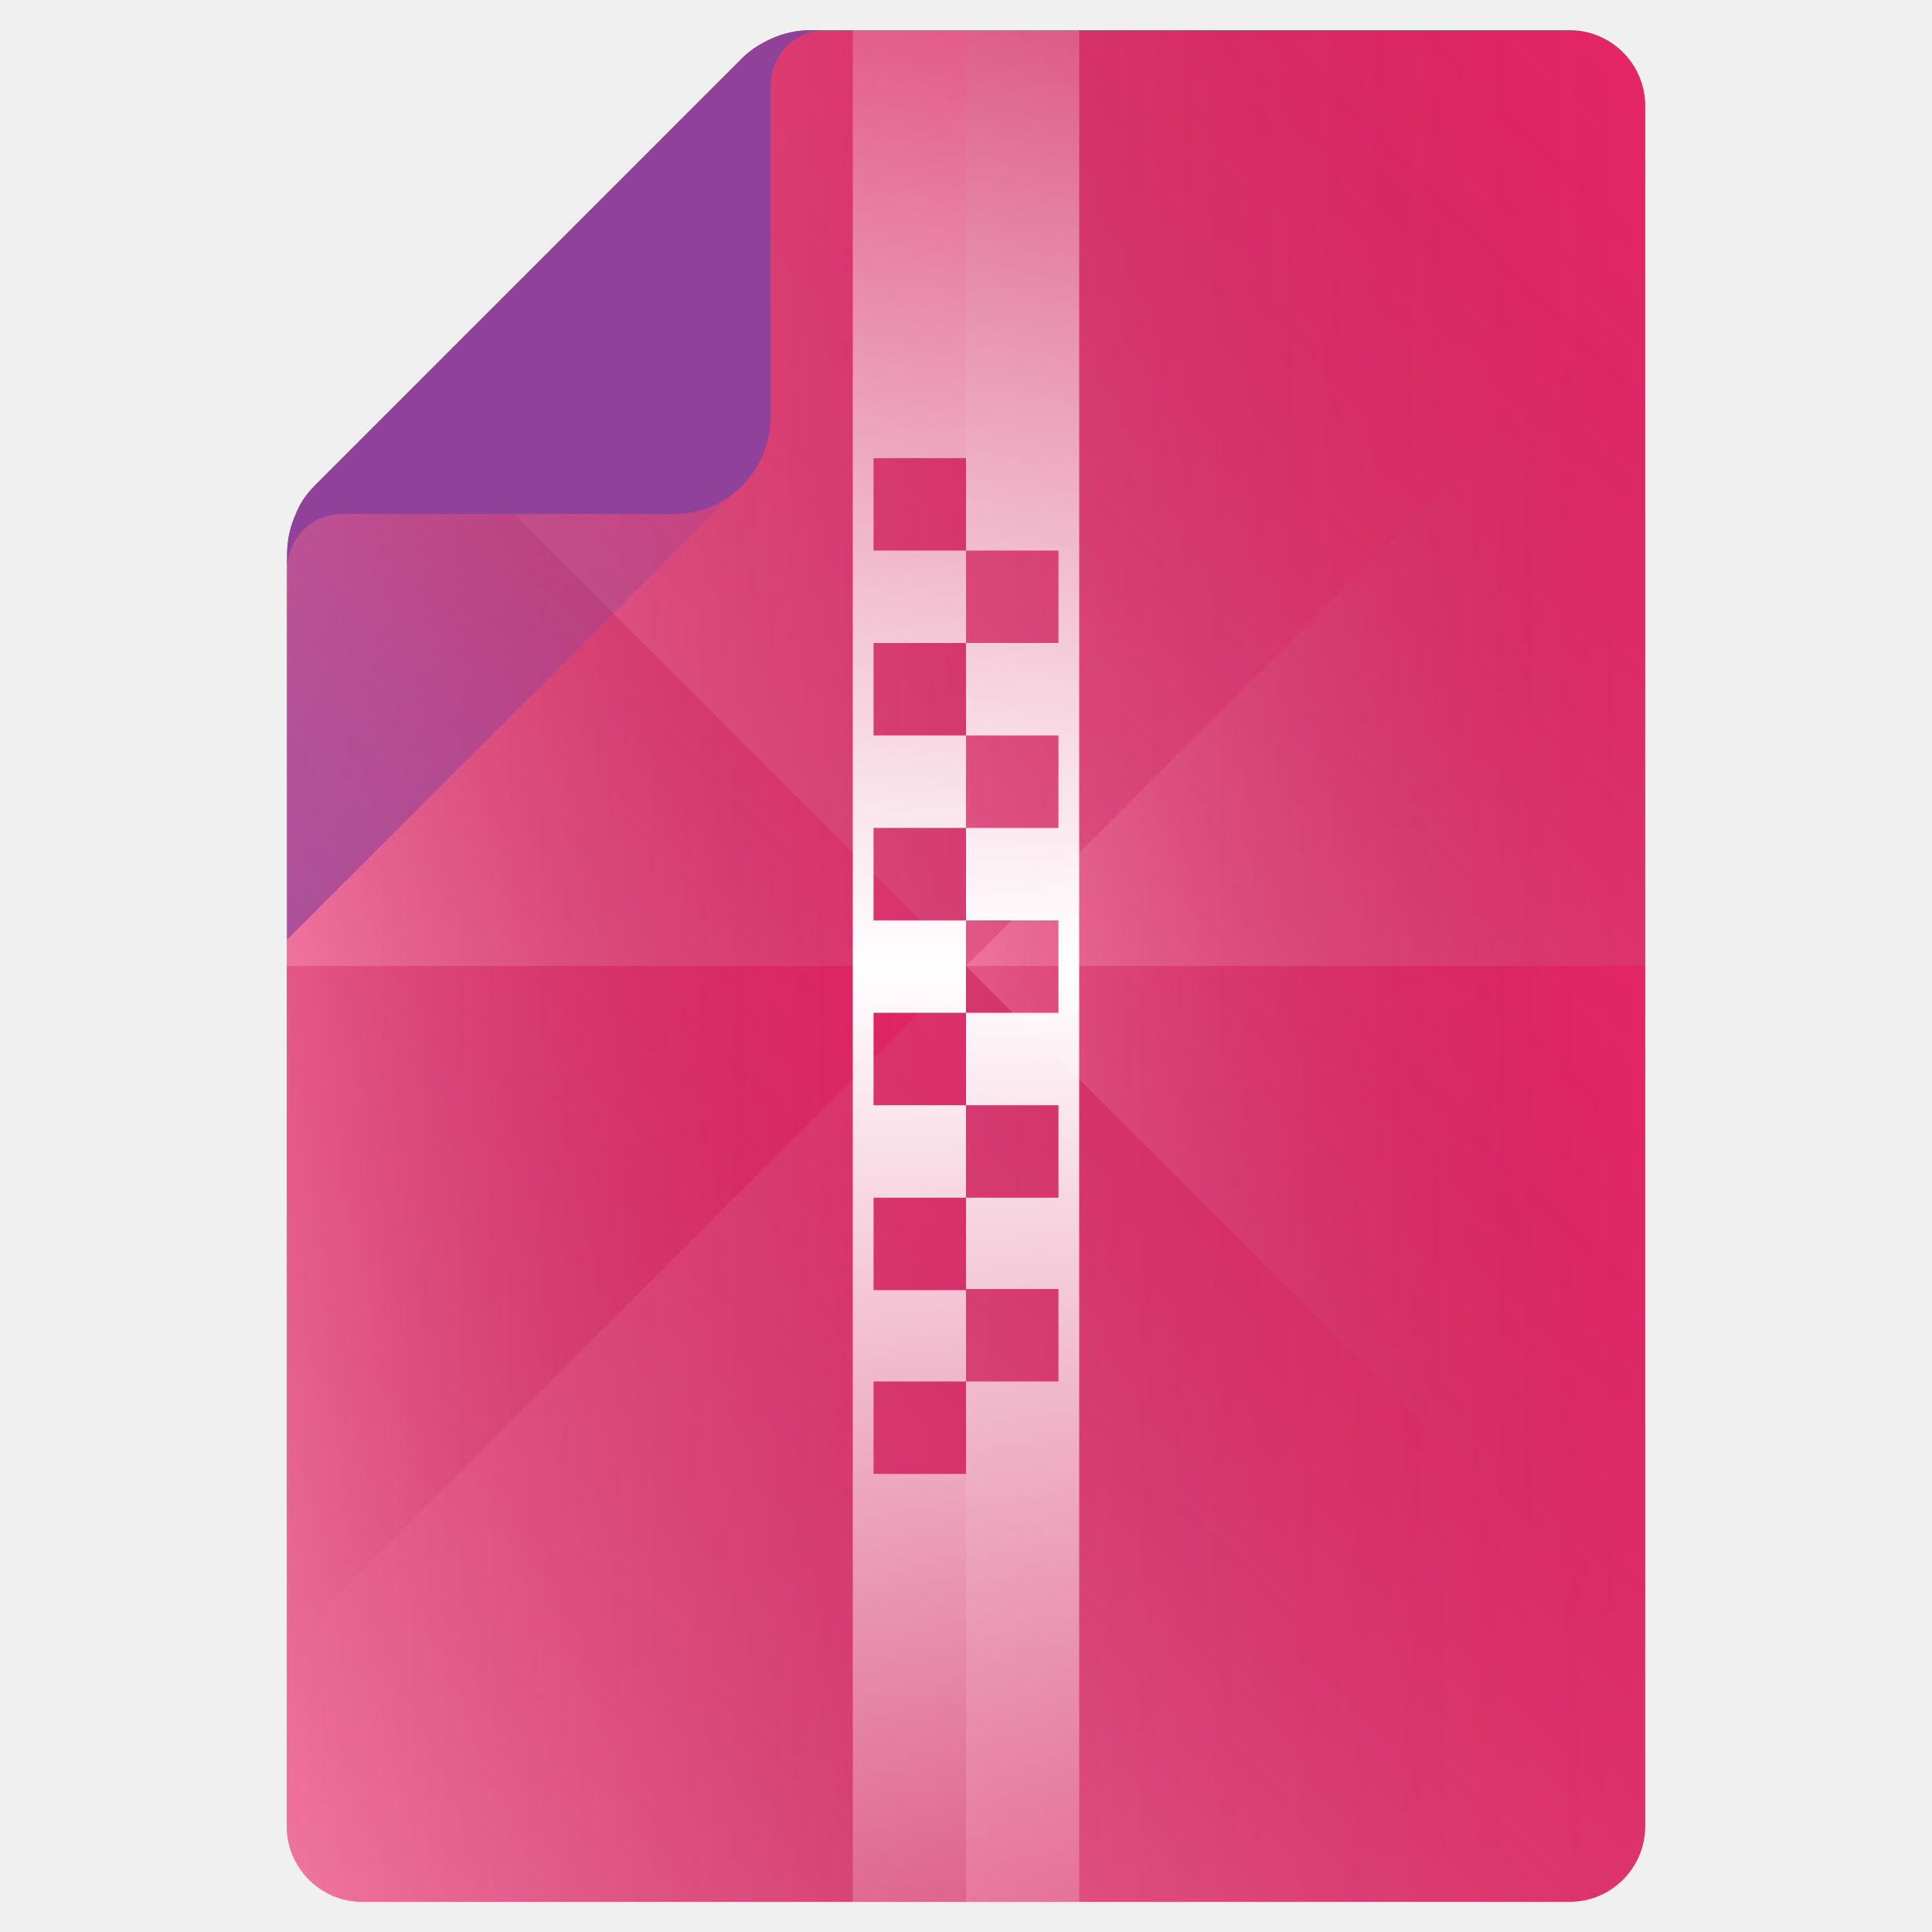
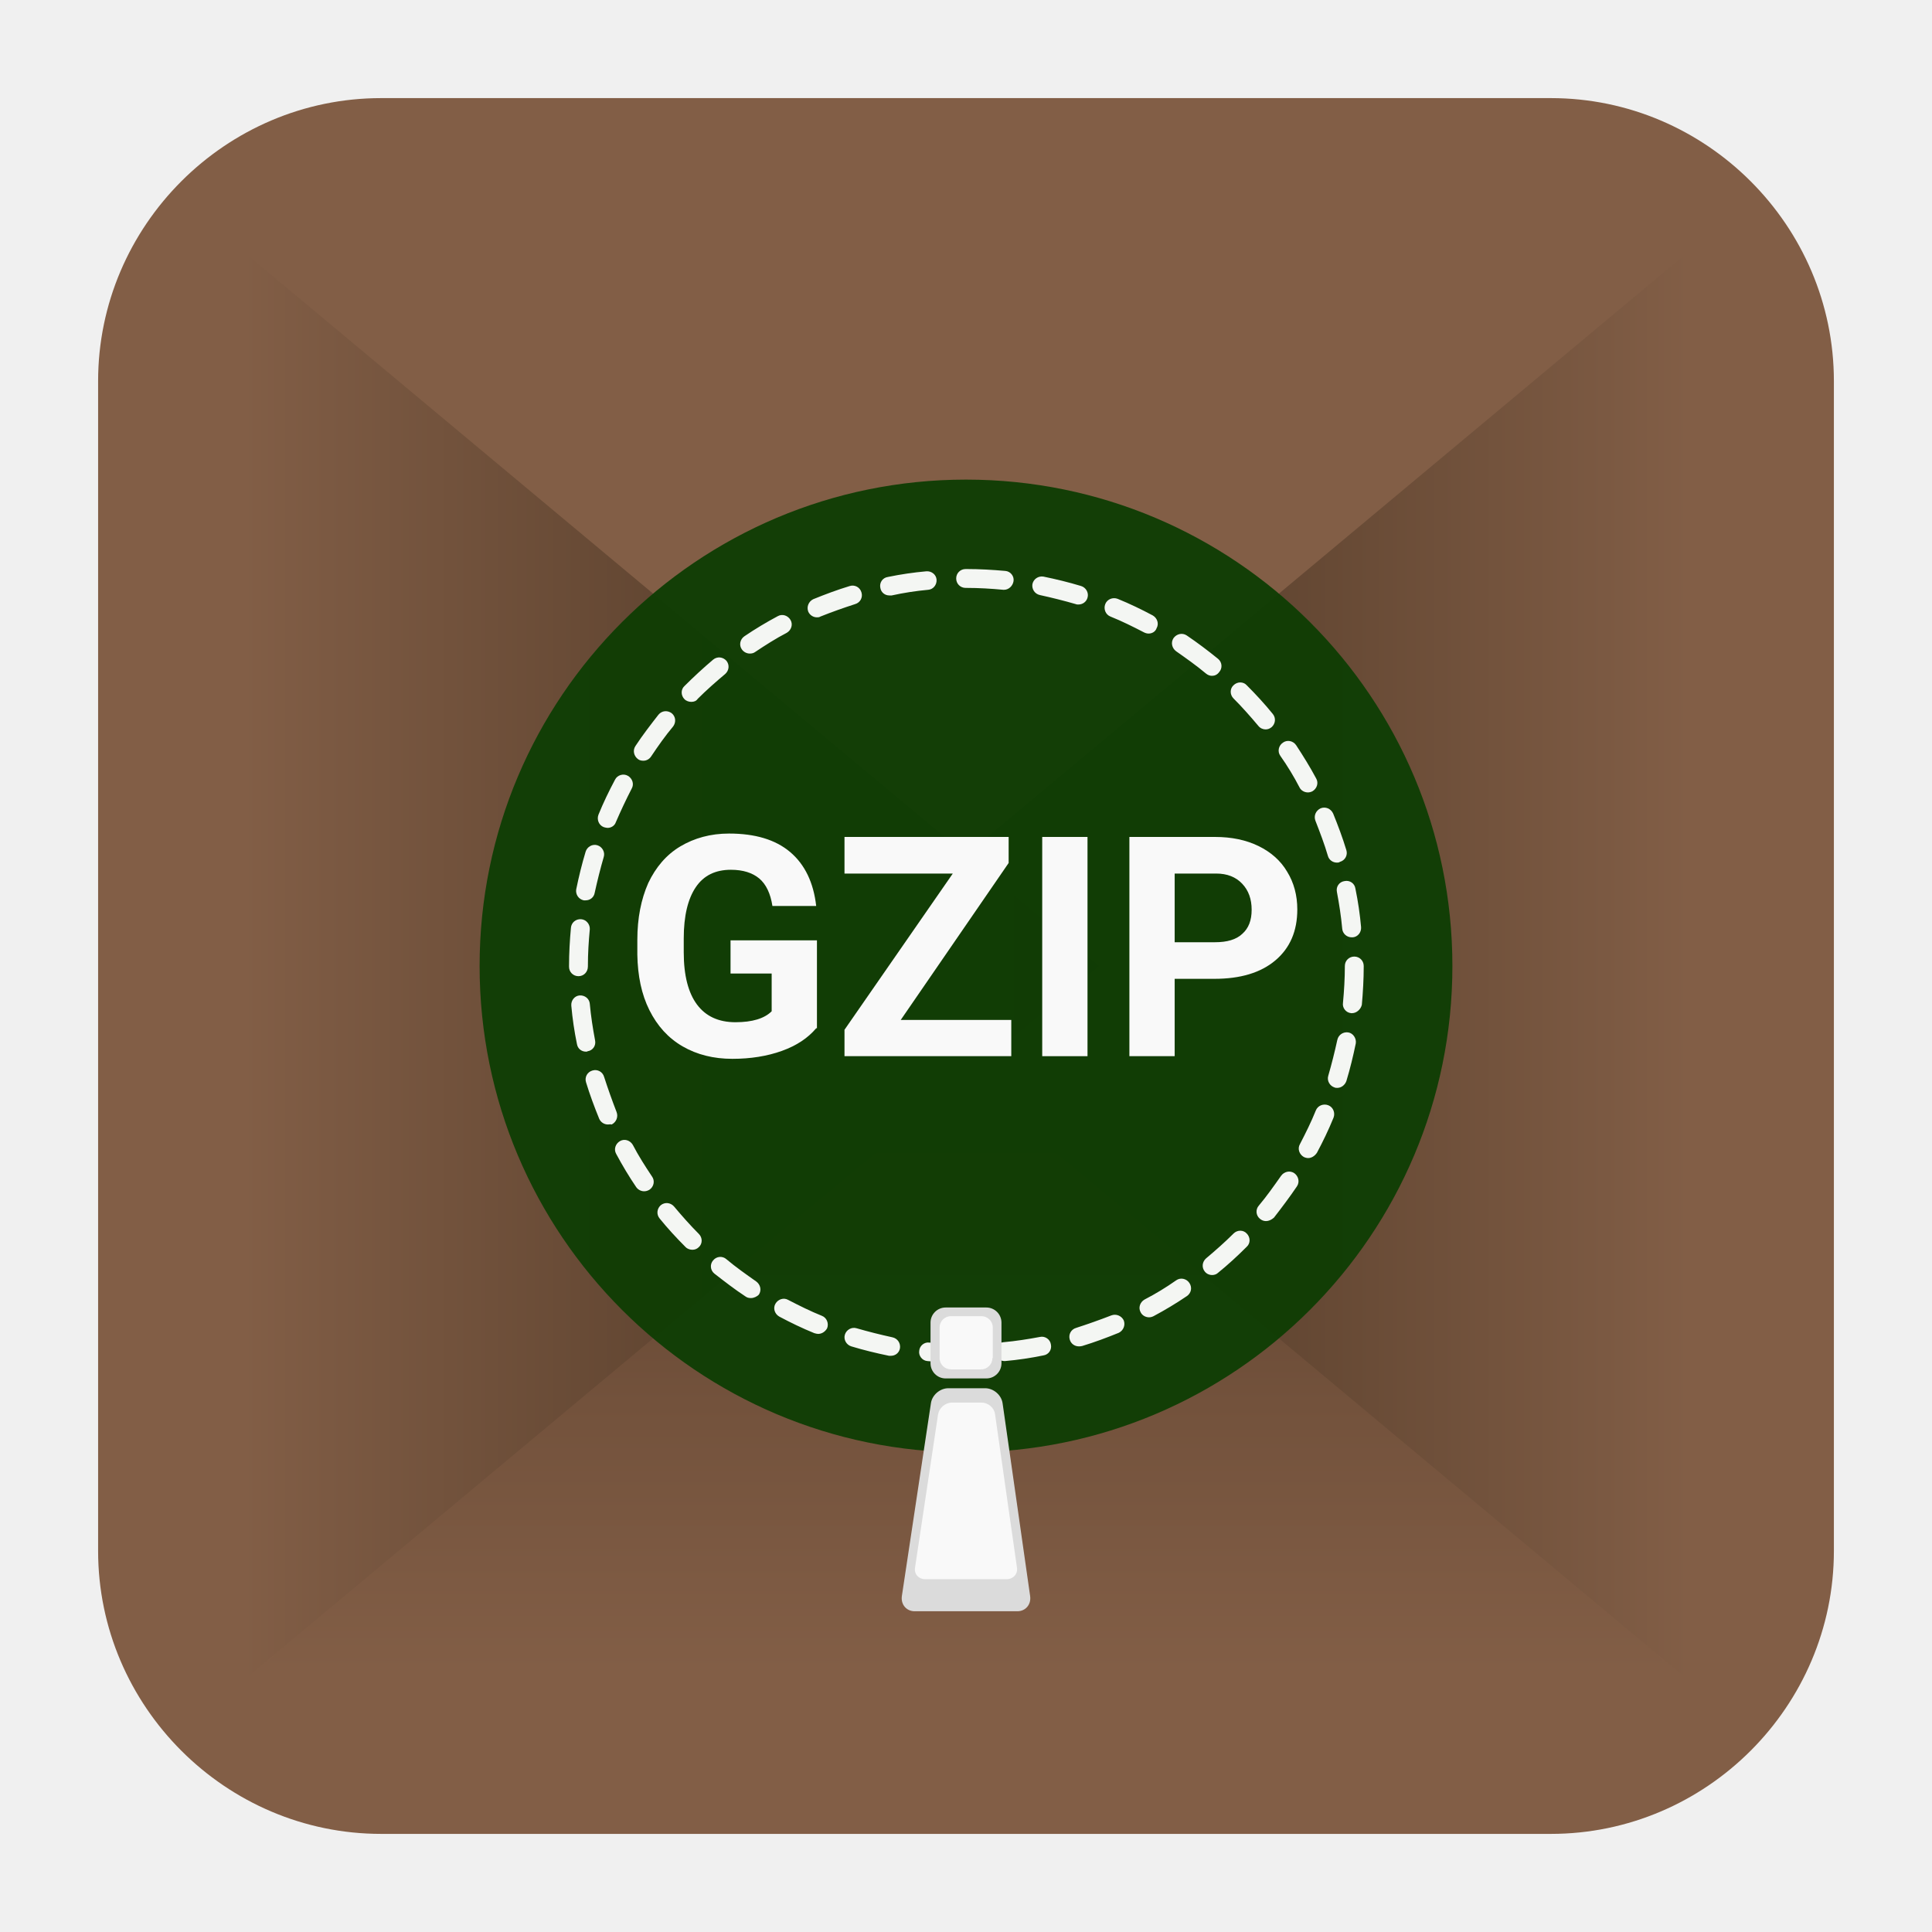
- <svg xmlns="http://www.w3.org/2000/svg" version="1.1" id="Layer_1" x="0px" y="0px" viewBox="0 0 512 512" enable-background="new 0 0 512 512" xml:space="preserve">
+ <svg xmlns="http://www.w3.org/2000/svg" version="1.1" id="Layer_2_1_" x="0px" y="0px" viewBox="0 0 512 512" style="enable-background:new 0 0 512 512;" xml:space="preserve">
+   <style type="text/css">
+ 	.st0{fill:#825E46;}
+ 	.st1{fill:url(#SVGID_1_);}
+ 	.st2{fill:url(#SVGID_2_);}
+ 	.st3{fill:url(#SVGID_3_);}
+ 	.st4{display:none;}
+ 	.st5{display:inline;opacity:0.95;enable-background:new    ;}
+ 	.st6{opacity:0.95;fill:#F45C08;enable-background:new    ;}
+ 	.st7{fill:#FFFFFF;}
+ 	.st8{display:inline;}
+ 	.st9{fill:#DBDBDB;}
+ 	.st10{fill:#F9F9F9;}
+ 	.st11{opacity:0.95;fill:#0E3D03;enable-background:new    ;}
+ 	.st12{opacity:0.95;enable-background:new    ;}
+ </style>
+   <path class="st0" d="M411,486H101c-41.2,0-75-33.8-75-75V101c0-41.2,33.8-75,75-75h310c41.2,0,75,33.8,75,75v310  C486,452.2,452.2,486,411,486z" />
  <g>
-     <path fill="#e52566" d="M416,8H219h-4.1c-3.7,0-7.3,0.8-10.6,2.3c-2.8,1.3-5.4,2.9-7.6,5.1L83.5,128.6c-2.2,2.2-4,4.7-5.1,7.6   c-1.5,3.3-2.3,6.9-2.3,10.6l-0.1,5.7V484c0,11,9,20,20,20h320c11,0,20-9,20-20V28C436,17,427,8,416,8z" />
-     <g>
-       <linearGradient id="SVGID_1_" gradientUnits="userSpaceOnUse" x1="91.025" y1="271.025" x2="305.025" y2="57.025">
-         <stop offset="0" style="stop-color:#FFFFFF;stop-opacity:0.2" />
-         <stop offset="1" style="stop-color:#231F20;stop-opacity:0" />
-       </linearGradient>
-       <path fill="url(#SVGID_1_)" d="M256,256V8h-37h-4.1c-3.7,0-7.3,0.8-10.6,2.3c-2.8,1.3-5.4,2.9-7.6,5.1L83.5,128.6    c-2.2,2.2-4,4.7-5.1,7.6c-1.5,3.3-2.3,6.9-2.3,10.6l-0.1,5.7V256H256z" />
-       <linearGradient id="SVGID_2_" gradientUnits="userSpaceOnUse" x1="239" y1="239" x2="447.125" y2="30.875">
-         <stop offset="0" style="stop-color:#FFFFFF;stop-opacity:0.2" />
-         <stop offset="1" style="stop-color:#231F20;stop-opacity:0" />
-       </linearGradient>
-       <path fill="url(#SVGID_2_)" d="M416,8H256v248h180V28C436,17,427,8,416,8z" />
-       <linearGradient id="SVGID_3_" gradientUnits="userSpaceOnUse" x1="64.875" y1="481.125" x2="273" y2="273">
-         <stop offset="0" style="stop-color:#FFFFFF;stop-opacity:0.2" />
-         <stop offset="1" style="stop-color:#231F20;stop-opacity:0" />
-       </linearGradient>
-       <path fill="url(#SVGID_3_)" d="M76,484c0,11,9,20,20,20h160V256H76V484z" />
-       <linearGradient id="SVGID_4_" gradientUnits="userSpaceOnUse" x1="236.062" y1="484.062" x2="450.062" y2="270.062">
-         <stop offset="0" style="stop-color:#FFFFFF;stop-opacity:0.2" />
-         <stop offset="1" style="stop-color:#231F20;stop-opacity:0" />
-       </linearGradient>
-       <path fill="url(#SVGID_4_)" d="M256,256v248h160c11,0,20-9,20-20V256H256z" />
+     <linearGradient id="SVGID_1_" gradientUnits="userSpaceOnUse" x1="256" y1="68.986" x2="256" y2="284.728" gradientTransform="matrix(1 0 0 -1 0 512)">
+       <stop offset="0" style="stop-color:#825E46" />
+       <stop offset="0.329" style="stop-color:#73523C" />
+       <stop offset="0.962" style="stop-color:#4B3423" />
+       <stop offset="1" style="stop-color:#483221" />
+     </linearGradient>
+     <polygon class="st1" points="68.9,443 256,227.3 443.1,443  " />
+     <linearGradient id="SVGID_2_" gradientUnits="userSpaceOnUse" x1="220.708" y1="256" x2="447.57" y2="256" gradientTransform="matrix(1 0 0 -1 0 512)">
+       <stop offset="0" style="stop-color:#483221" />
+       <stop offset="0.312" style="stop-color:#563D2A" />
+       <stop offset="0.902" style="stop-color:#7B5942" />
+       <stop offset="1" style="stop-color:#825E46" />
+     </linearGradient>
+     <polygon class="st2" points="447.6,445.4 220.7,256 447.6,66.6  " />
+     <linearGradient id="SVGID_3_" gradientUnits="userSpaceOnUse" x1="64.43" y1="256" x2="291.292" y2="256" gradientTransform="matrix(1 0 0 -1 0 512)">
+       <stop offset="0" style="stop-color:#825E46" />
+       <stop offset="9.840000e-02" style="stop-color:#7B5942" />
+       <stop offset="0.688" style="stop-color:#563D2A" />
+       <stop offset="1" style="stop-color:#483221" />
+     </linearGradient>
+     <polygon class="st3" points="64.4,445.4 291.3,256 64.4,66.6  " />
+   </g>
+   <g class="st4">
+     <g class="st5">
+       <circle class="st6" cx="256" cy="250.1" r="129.8" />
+       <path class="st7" d="M253.2,353C253.2,353,253.2,353,253.2,353c-3.4,0-6.8-0.1-10.1-0.3c-1.4-0.1-2.5-1.2-2.4-2.6    c0.1-1.4,1.2-2.5,2.6-2.4c3.3,0.1,6.6,0.2,9.9,0.3c1.4,0,2.5,1.2,2.5,2.6C255.8,351.9,254.6,353,253.2,353z M265.2,352.9    c-1.4,0-2.5-1.1-2.5-2.5c0-1.4,1.1-2.6,2.5-2.6c3.3-0.1,6.6-0.3,9.9-0.5c1.4-0.1,2.6,1,2.7,2.4c0.1,1.4-1,2.6-2.4,2.7    C272.1,352.6,268.7,352.7,265.2,352.9C265.3,352.9,265.3,352.9,265.2,352.9z M231.3,351.9c-0.1,0-0.2,0-0.2,0    c-3.4-0.3-6.8-0.7-10-1.1c-1.4-0.2-2.4-1.5-2.2-2.9s1.5-2.4,2.9-2.2c3.2,0.4,6.5,0.8,9.8,1.1c1.4,0.1,2.4,1.4,2.3,2.8    C233.7,350.9,232.6,351.9,231.3,351.9z M287.2,351.2c-1.3,0-2.4-0.9-2.5-2.2c-0.2-1.4,0.8-2.7,2.2-2.8c3.3-0.4,6.6-0.9,9.8-1.4    c1.4-0.2,2.7,0.7,2.9,2.1c0.2,1.4-0.7,2.7-2.1,2.9c-3.2,0.5-6.6,1-10,1.4C287.4,351.2,287.3,351.2,287.2,351.2z M209.5,348.8    c-0.2,0-0.3,0-0.5,0c-3.5-0.7-6.8-1.5-9.9-2.3c-1.4-0.4-2.1-1.8-1.8-3.1c0.4-1.4,1.8-2.1,3.1-1.8c3,0.8,6.2,1.6,9.6,2.3    c1.4,0.3,2.3,1.6,2,3C211.8,348,210.7,348.8,209.5,348.8z M308.8,347.4c-1.1,0-2.2-0.8-2.5-1.9c-0.3-1.4,0.5-2.7,1.9-3.1    c3.3-0.8,6.5-1.7,9.4-2.7c1.3-0.5,2.8,0.3,3.2,1.6s-0.3,2.8-1.6,3.2c-3,1-6.3,2-9.8,2.8C309.2,347.4,309,347.4,308.8,347.4z     M188.4,342.7c-0.3,0-0.7-0.1-1-0.2c-3.5-1.5-6.7-3.1-9.3-4.8c-1.2-0.8-1.5-2.3-0.7-3.5c0.8-1.2,2.3-1.5,3.5-0.7    c2.4,1.5,5.2,3,8.5,4.3c1.3,0.5,1.9,2,1.4,3.3C190.4,342.1,189.4,342.7,188.4,342.7z M329.4,339.9c-0.9,0-1.8-0.5-2.2-1.3    c-0.7-1.2-0.2-2.8,1-3.4c3.1-1.7,5.6-3.5,7.5-5.4c1-1,2.6-1,3.6,0s1,2.6,0,3.6c-2.2,2.2-5.1,4.3-8.7,6.2    C330.2,339.8,329.8,339.9,329.4,339.9z M171,329.8c-0.8,0-1.6-0.4-2.1-1.1c-1.8-2.6-3.4-5.7-5-9.2c-0.6-1.3,0-2.8,1.3-3.3    c1.3-0.5,2.8,0,3.3,1.3c1.4,3.2,2.9,6,4.5,8.4c0.8,1.2,0.5,2.7-0.7,3.5C172,329.7,171.5,329.8,171,329.8z M344.2,324.3    c-0.4,0-0.8-0.1-1.1-0.3c-1.3-0.6-1.8-2.1-1.1-3.4c1.3-2.6,2.5-5.6,3.7-8.9c0.5-1.3,1.9-2,3.2-1.6c1.3,0.5,2,1.9,1.6,3.2    c-1.2,3.5-2.5,6.7-3.9,9.6C346,323.8,345.1,324.3,344.2,324.3z M162.4,309.7c-1.1,0-2.1-0.7-2.4-1.8c-0.9-3.1-1.7-6.4-2.4-9.9    c-0.3-1.4,0.6-2.7,2-3c1.4-0.3,2.7,0.6,3,2c0.7,3.4,1.5,6.6,2.3,9.5c0.4,1.3-0.4,2.7-1.8,3.1C162.8,309.7,162.6,309.7,162.4,309.7    z M351.2,303.5c-0.2,0-0.4,0-0.6-0.1c-1.4-0.3-2.2-1.7-1.9-3c0.7-3,1.4-6.3,1.9-9.7c0.2-1.4,1.5-2.3,2.9-2.1    c1.4,0.2,2.3,1.5,2.1,2.9c-0.6,3.5-1.3,6.8-2,9.9C353.4,302.7,352.4,303.5,351.2,303.5z M158,288.2c-1.2,0-2.3-0.9-2.5-2.2    c-0.5-3.2-0.9-6.6-1.2-10c-0.1-1.4,0.9-2.6,2.3-2.8c1.4-0.1,2.6,0.9,2.8,2.3c0.3,3.3,0.7,6.7,1.2,9.8c0.2,1.4-0.8,2.7-2.2,2.9    C158.2,288.2,158.1,288.2,158,288.2z M354.8,281.9c-0.1,0-0.2,0-0.3,0c-1.4-0.2-2.4-1.4-2.2-2.8c0.4-3.2,0.7-6.5,0.9-9.9    c0.1-1.4,1.3-2.5,2.7-2.4c1.4,0.1,2.5,1.3,2.4,2.7c-0.2,3.4-0.5,6.8-0.9,10.1C357.2,280.9,356.1,281.9,354.8,281.9z M155.9,266.3    c-1.3,0-2.5-1.1-2.5-2.4c-0.2-3.3-0.3-6.7-0.3-10.1c0-1.4,1.1-2.6,2.5-2.6c0,0,0,0,0,0c1.4,0,2.5,1.1,2.5,2.5    c0,3.3,0.1,6.6,0.3,9.9c0.1,1.4-1,2.6-2.4,2.7C156,266.3,156,266.3,155.9,266.3z M356.3,259.9    C356.3,259.9,356.2,259.9,356.3,259.9c-1.5,0-2.6-1.2-2.5-2.6c0.1-2.4,0.1-4.8,0.1-7.2c0-0.9,0-1.8,0-2.7c0-1.4,1.1-2.5,2.5-2.6    c0,0,0,0,0,0c1.4,0,2.5,1.1,2.5,2.5c0,0.9,0,1.8,0,2.7c0,2.4,0,4.9-0.1,7.4C358.8,258.8,357.7,259.9,356.3,259.9z M155.7,244.3    C155.7,244.3,155.7,244.3,155.7,244.3c-1.5,0-2.6-1.2-2.5-2.6c0.1-3.4,0.3-6.8,0.5-10.1c0.1-1.4,1.3-2.5,2.7-2.4    c1.4,0.1,2.5,1.3,2.4,2.7c-0.2,3.2-0.4,6.6-0.5,9.9C158.2,243.3,157.1,244.3,155.7,244.3z M356,237.9c-1.3,0-2.5-1-2.5-2.4    c-0.2-3.3-0.4-6.7-0.7-9.9c-0.1-1.4,0.9-2.6,2.3-2.8c1.4-0.1,2.6,0.9,2.8,2.3c0.3,3.3,0.5,6.7,0.7,10.1c0.1,1.4-1,2.6-2.4,2.7    C356.1,237.9,356,237.9,356,237.9z M157.3,222.4c-0.1,0-0.2,0-0.3,0c-1.4-0.2-2.4-1.4-2.2-2.8c0.4-3.4,0.9-6.8,1.4-10    c0.2-1.4,1.5-2.3,2.9-2.1c1.4,0.2,2.3,1.5,2.1,2.9c-0.5,3.1-1,6.4-1.4,9.8C159.7,221.5,158.6,222.4,157.3,222.4z M353.9,216.1    c-1.2,0-2.3-0.9-2.5-2.2c-0.5-3.4-1.1-6.6-1.7-9.7c-0.3-1.4,0.6-2.7,2-3c1.4-0.3,2.7,0.6,3,2c0.6,3.2,1.2,6.5,1.7,10    c0.2,1.4-0.8,2.7-2.1,2.9C354.1,216.1,354,216.1,353.9,216.1z M161,200.8c-0.2,0-0.4,0-0.6-0.1c-1.4-0.3-2.2-1.7-1.9-3.1    c0.8-3.5,1.8-6.8,2.8-9.8c0.4-1.3,1.9-2.1,3.2-1.6c1.3,0.4,2.1,1.9,1.6,3.2c-1,2.9-1.8,6.1-2.6,9.4    C163.2,200,162.2,200.8,161,200.8z M349.4,194.6c-1.1,0-2.1-0.7-2.4-1.8c-1-3.3-2-6.4-3.2-9.2c-0.5-1.3,0.1-2.8,1.4-3.3    c1.3-0.5,2.8,0.1,3.3,1.4c1.2,2.9,2.3,6.2,3.4,9.7c0.4,1.3-0.4,2.8-1.7,3.1C349.8,194.5,349.6,194.6,349.4,194.6z M168.3,180.1    c-0.4,0-0.8-0.1-1.2-0.3c-1.2-0.6-1.7-2.2-1.1-3.4c1.8-3.5,3.8-6.5,6-8.8c1-1,2.6-1.1,3.6-0.1c1,1,1.1,2.6,0.1,3.6    c-1.8,2-3.6,4.6-5.2,7.7C170.1,179.6,169.2,180.1,168.3,180.1z M340.4,174.6c-0.8,0-1.6-0.4-2.1-1c-0.9-1.2-1.8-2.3-2.7-3.2    c-1.1-1.1-2.4-2.1-3.8-3.1c-1.2-0.8-1.4-2.4-0.7-3.5c0.8-1.2,2.4-1.4,3.5-0.7c1.7,1.2,3.3,2.4,4.6,3.7c1.1,1.1,2.2,2.4,3.2,3.8    c0.8,1.1,0.6,2.7-0.6,3.5C341.5,174.4,340.9,174.6,340.4,174.6z M183.5,164.8c-0.9,0-1.8-0.5-2.3-1.4c-0.6-1.2-0.2-2.8,1.1-3.4    c2.8-1.4,6-2.8,9.5-4c1.3-0.5,2.8,0.2,3.2,1.6c0.5,1.3-0.2,2.8-1.6,3.2c-3.3,1.2-6.3,2.4-8.9,3.8    C184.3,164.7,183.9,164.8,183.5,164.8z M322.7,162.2c-0.3,0-0.6-0.1-0.9-0.2c-2.8-1.1-5.9-2.2-9.2-3.1c-1.3-0.4-2.1-1.8-1.7-3.1    c0.4-1.3,1.8-2.1,3.1-1.7c3.5,1,6.8,2.1,9.7,3.3c1.3,0.5,1.9,2,1.4,3.3C324.6,161.6,323.7,162.2,322.7,162.2z M204.2,157.6    c-1.1,0-2.2-0.8-2.5-1.9c-0.3-1.4,0.5-2.7,1.9-3.1c3.1-0.7,6.5-1.4,9.9-2c1.4-0.2,2.7,0.7,2.9,2.1c0.2,1.4-0.7,2.7-2.1,2.9    c-3.4,0.6-6.6,1.2-9.6,2C204.6,157.6,204.4,157.6,204.2,157.6z M301.5,156.3c-0.2,0-0.3,0-0.5,0c-3.1-0.6-6.4-1.1-9.7-1.6    c-1.4-0.2-2.4-1.5-2.2-2.9c0.2-1.4,1.5-2.3,2.9-2.2c3.4,0.5,6.8,1,10,1.7c1.4,0.3,2.3,1.6,2,3    C303.8,155.4,302.7,156.3,301.5,156.3z M225.9,153.9c-1.3,0-2.4-1-2.5-2.2c-0.2-1.4,0.8-2.6,2.2-2.8c3.3-0.4,6.7-0.7,10.1-0.9    c1.4-0.1,2.6,0.9,2.7,2.3s-0.9,2.6-2.3,2.7c-3.3,0.2-6.6,0.6-9.8,0.9C226.1,153.9,226,153.9,225.9,153.9z M279.8,153.3    c-0.1,0-0.1,0-0.2,0c-3.2-0.3-6.6-0.5-9.9-0.7c-1.4-0.1-2.5-1.3-2.4-2.7s1.3-2.5,2.7-2.4c3.4,0.2,6.8,0.4,10.1,0.7    c1.4,0.1,2.4,1.4,2.3,2.7C282.2,152.3,281.1,153.3,279.8,153.3z M247.8,152.4c-1.4,0-2.5-1.1-2.5-2.5c0-1.4,1.1-2.6,2.5-2.6    c3.3-0.1,6.7-0.1,10.1-0.1c1.4,0,2.5,1.1,2.5,2.6c0,1.4-1.1,2.5-2.5,2.5c0,0,0,0,0,0C254.5,152.2,251.1,152.3,247.8,152.4    C247.8,152.4,247.8,152.4,247.8,152.4z" />
    </g>
-     <g>
-       <linearGradient id="SVGID_5_" gradientUnits="userSpaceOnUse" x1="76" y1="271.025" x2="256" y2="271.025">
-         <stop offset="0" style="stop-color:#FFFFFF;stop-opacity:0.2" />
-         <stop offset="1" style="stop-color:#231F20;stop-opacity:0" />
-       </linearGradient>
-       <path fill="url(#SVGID_5_)" d="M256,256L106,106l-22.5,22.5c-2.2,2.2-4,4.7-5.1,7.6c-1.5,3.3-2.3,6.9-2.3,10.6l-0.1,5.7V436    L256,256z" />
-       <linearGradient id="SVGID_6_" gradientUnits="userSpaceOnUse" x1="106.05" y1="132" x2="436" y2="132">
-         <stop offset="0" style="stop-color:#FFFFFF;stop-opacity:0.2" />
-         <stop offset="1" style="stop-color:#231F20;stop-opacity:0" />
-       </linearGradient>
-       <path fill="url(#SVGID_6_)" d="M256,256L436,76V28c0-11-9-20-20-20H219h-4.1c-3.7,0-7.3,0.8-10.6,2.3c-2.8,1.3-5.4,2.9-7.6,5.1    L106,106L256,256z" />
-       <linearGradient id="SVGID_7_" gradientUnits="userSpaceOnUse" x1="76" y1="380" x2="436" y2="380">
-         <stop offset="0" style="stop-color:#FFFFFF;stop-opacity:0.2" />
-         <stop offset="1" style="stop-color:#231F20;stop-opacity:0" />
-       </linearGradient>
-       <path fill="url(#SVGID_7_)" d="M436,484v-48L256,256L76,436v48c0,11,9,20,20,20h320C427,504,436,495,436,484z" />
-       <linearGradient id="SVGID_8_" gradientUnits="userSpaceOnUse" x1="256" y1="256" x2="436" y2="256">
-         <stop offset="0" style="stop-color:#FFFFFF;stop-opacity:0.2" />
-         <stop offset="1" style="stop-color:#231F20;stop-opacity:0" />
-       </linearGradient>
-       <polygon fill="url(#SVGID_8_)" points="436,436 436,76 256,256   " />
-     </g>
-     <linearGradient id="SVGID_9_" gradientUnits="userSpaceOnUse" x1="95.8" y1="-70.4" x2="462.7" y2="-437.3" gradientTransform="matrix(0.5 0 0 0.5 0 256)">
-       <stop offset="0" style="stop-color:#904199" />
-       <stop offset="1" style="stop-color:#904199;stop-opacity:0" />
-     </linearGradient>
-     <path opacity="0.7" fill="url(#SVGID_9_)" enable-background="new    " d="M196.7,15.6L83.5,128.8c-2.2,2.2-4,4.7-5.1,7.6   c-1.5,3.3-2.3,6.9-2.3,10.6v102l120.6-120.6c4.9-4.9,7.6-11.3,7.6-18.1v-100C201.5,11.6,198.9,13.4,196.7,15.6z" />
-     <path fill="#904199" d="M214.9,8c-3.7,0-7.3,0.8-10.6,2.3c-2.8,1.3-5.4,2.9-7.6,5.1L83.5,128.6c-2.2,2.2-4,4.7-5.1,7.6   c-1.5,3.3-2.3,6.9-2.3,10.6v4.1c0-8.2,6.5-14.7,14.7-14.7h87.8c14.1,0,25.6-11.5,25.6-25.6V22.7c0-8.2,6.5-14.7,14.7-14.7H214.9z" />
-   </g>
-   <g display="none">
-     <rect x="231.5" y="107.4" display="inline" fill="#FFFFFF" width="24.5" height="24.5" />
-     <rect x="231.5" y="156.4" display="inline" fill="#FFFFFF" width="24.5" height="24.5" />
-     <rect x="231.5" y="205.4" display="inline" fill="#FFFFFF" width="24.5" height="24.5" />
-     <rect x="231.5" y="254.4" display="inline" fill="#FFFFFF" width="24.5" height="24.5" />
-     <g display="inline">
-       <rect x="256" y="131.9" fill="#FFFFFF" width="24.5" height="24.5" />
-       <rect x="256" y="180.9" fill="#FFFFFF" width="24.5" height="24.5" />
-       <rect x="256" y="229.9" fill="#FFFFFF" width="24.5" height="24.5" />
-       <rect x="256" y="278.9" fill="#FFFFFF" width="24.5" height="24.5" />
-     </g>
-     <rect x="231.5" y="303.4" display="inline" fill="#FFFFFF" width="24.5" height="24.5" />
-     <rect x="256" y="327.6" display="inline" fill="#FFFFFF" width="24.5" height="24.5" />
-     <rect x="231.5" y="352.1" display="inline" fill="#FFFFFF" width="24.5" height="24.5" />
-   </g>
-   <rect x="226" y="8" display="none" fill="#FFFFFF" width="60" height="496" />
-   <linearGradient id="SVGID_10_" gradientUnits="userSpaceOnUse" x1="256" y1="504" x2="256" y2="8">
-     <stop offset="0" style="stop-color:#FFFFFF;stop-opacity:0.2" />
-     <stop offset="0.5" style="stop-color:#FFFFFF" />
-     <stop offset="1" style="stop-color:#FFFFFF;stop-opacity:0.2" />
-   </linearGradient>
-   <path fill="url(#SVGID_10_)" d="M226,8v496h60V8H226z M280.5,170.4H256v24.5h24.5v24.5H256v24.5h24.5v24.5H256v24.5h24.5v24.5H256  v24.2h24.5v24.5H256v24.5h-24.5v-24.5H256v-24.2h-24.5v-24.5H256v-24.5h-24.5v-24.5H256v-24.5h-24.5v-24.5H256v-24.5h-24.5v-24.5  H256v-24.5h-24.5v-24.5H256v24.5h24.5V170.4z" />
-   <g id="g108" display="none">
-     <g id="g146" transform="translate(270.7294,111.5949)" display="inline">
-       <path id="path148" fill="#DBDBDB" d="M4,376.9c0.4,2.4-1.4,4.4-3.8,4.4h-29.8c-2.4,0-4.1-2-3.8-4.4l8.4-56.1    c0.4-2.4,2.6-4.4,5.1-4.4h10.8c2.4,0,4.7,1.9,5,4.4L4,376.9z" />
-     </g>
-     <g id="g150" transform="translate(264.1354,165.0223)" display="inline">
-       <path id="path152" fill="#DBDBDB" d="M2.2,255.7c0,2.4-2,4.4-4.4,4.4H-14c-2.4,0-4.4-2-4.4-4.4v-11.9c0-2.4,2-4.4,4.4-4.4h11.9    c2.4,0,4.4,2,4.4,4.4v11.9H2.2z" />
-     </g>
-     <g id="g154" transform="translate(262.0619,166.2135)" display="inline">
-       <path id="path156" fill="#F9F9F9" d="M1.7,253c0,1.8-1.4,3.2-3.2,3.2h-8.9c-1.8,0-3.2-1.4-3.2-3.2v-8.9c0-1.8,1.4-3.2,3.2-3.2h8.9    c1.8,0,3.2,1.4,3.2,3.2V253z" />
-     </g>
-     <g id="g158" transform="translate(267.7075,118.2056)" display="inline">
-       <path id="path160" fill="#F9F9F9" d="M3.2,361.9c0.3,1.9-1.1,3.5-3,3.5h-23.8c-1.9,0-3.2-1.5-2.9-3.5l6.6-44.6    c0.3-1.9,2.1-3.4,4-3.4h8.6c1.9,0,3.7,1.6,4,3.4L3.2,361.9z" />
+     <g class="st8">
+       <path class="st9" d="M273,417c0.3,2.2-1.2,4-3.4,4h-27.2c-2.2,0-3.7-1.8-3.4-4l7.7-51.1c0.3-2.2,2.4-4,4.6-4h9.8    c2.2,0,4.3,1.8,4.6,4L273,417z" />
+       <g>
+         <path class="st9" d="M265.4,355.3c0,2.2-1.8,4-4,4h-10.8c-2.2,0-4-1.8-4-4v-10.8c0-2.2,1.8-4,4-4h10.8c2.2,0,4,1.8,4,4V355.3z" />
+         <path class="st10" d="M263,353.9c0,1.6-1.3,3-3,3H252c-1.6,0-3-1.3-3-3v-8.1c0-1.6,1.3-3,3-3h8.1c1.6,0,3,1.3,3,3V353.9z" />
+       </g>
+       <path class="st10" d="M269.5,409.4c0.3,1.7-1,3.1-2.7,3.1h-21.6c-1.8,0-3-1.4-2.7-3.1l6.1-40.6c0.3-1.7,1.9-3.1,3.7-3.1h7.8    c1.8,0,3.4,1.4,3.6,3.1L269.5,409.4z" />
    </g>
  </g>
+   <circle class="st11" cx="256" cy="256" r="128.9" />
+   <g class="st12">
+     <g>
+       <path class="st7" d="M256.1,361.2H256c-3.4,0-6.8-0.2-10.2-0.5c-1.4-0.1-2.4-1.4-2.2-2.7c0.1-1.4,1.4-2.4,2.7-2.2    c3.2,0.3,6.5,0.5,9.7,0.5h0.1c1.4,0,2.5,1.1,2.5,2.5S257.5,361.2,256.1,361.2z M266.2,360.7c-1.3,0-2.4-1-2.5-2.3    c-0.1-1.4,0.9-2.6,2.2-2.7c3.3-0.3,6.5-0.8,9.7-1.4c1.3-0.3,2.7,0.6,2.9,2c0.3,1.4-0.6,2.7-2,2.9c-3.4,0.7-6.8,1.2-10.2,1.5    C266.3,360.7,266.3,360.7,266.2,360.7z M236.1,359.3c-0.2,0-0.3,0-0.5,0c-3.4-0.7-6.7-1.5-10-2.5c-1.3-0.4-2.1-1.8-1.7-3.1    c0.4-1.3,1.8-2.1,3.1-1.7c3.1,0.9,6.3,1.7,9.5,2.4c1.4,0.3,2.2,1.6,2,2.9C238.3,358.5,237.3,359.3,236.1,359.3z M285.9,356.8    c-1.1,0-2.1-0.7-2.4-1.8c-0.4-1.3,0.3-2.7,1.7-3.1c3.1-1,6.2-2.1,9.3-3.3c1.3-0.5,2.7,0.1,3.3,1.3c0.5,1.3-0.1,2.7-1.3,3.3    c-3.2,1.3-6.4,2.5-9.7,3.5C286.4,356.8,286.2,356.8,285.9,356.8z M216.8,353.5c-0.3,0-0.6-0.1-1-0.2c-3.2-1.3-6.3-2.8-9.3-4.4    c-1.2-0.7-1.7-2.2-1-3.4c0.7-1.2,2.2-1.7,3.4-1c2.9,1.5,5.9,3,8.9,4.2c1.3,0.5,1.9,2,1.4,3.3C218.7,352.9,217.8,353.5,216.8,353.5    z M304.5,349.1c-0.9,0-1.8-0.5-2.2-1.3c-0.7-1.2-0.2-2.7,1-3.4c2.9-1.5,5.7-3.2,8.4-5.1c1.1-0.8,2.7-0.5,3.5,0.7s0.5,2.7-0.7,3.5    c-2.8,1.9-5.8,3.7-8.8,5.3C305.3,349,304.9,349.1,304.5,349.1z M199,344c-0.5,0-1-0.1-1.4-0.4c-2.9-1.9-5.6-4-8.3-6.1    c-1.1-0.9-1.2-2.5-0.3-3.5c0.9-1.1,2.5-1.2,3.5-0.3c2.5,2.1,5.2,4,7.9,5.9c1.1,0.8,1.5,2.3,0.7,3.5C200.6,343.6,199.8,344,199,344    z M321.2,337.9c-0.7,0-1.4-0.3-1.9-0.9c-0.9-1.1-0.7-2.6,0.3-3.5c2.5-2.1,5-4.3,7.3-6.6c1-1,2.6-1,3.5,0c1,1,1,2.6,0,3.5    c-2.4,2.4-5,4.8-7.6,6.9C322.4,337.7,321.8,337.9,321.2,337.9z M183.5,331.2c-0.6,0-1.3-0.2-1.8-0.7c-2.4-2.4-4.8-5-6.9-7.6    c-0.9-1.1-0.7-2.6,0.3-3.5c1.1-0.9,2.6-0.7,3.5,0.3c2.1,2.5,4.3,5,6.6,7.3c1,1,1,2.6,0,3.5C184.7,331,184.1,331.2,183.5,331.2z     M335.5,323.6c-0.6,0-1.1-0.2-1.6-0.6c-1.1-0.9-1.2-2.5-0.3-3.5c2.1-2.5,4-5.2,5.9-7.9c0.8-1.1,2.3-1.5,3.5-0.7    c1.1,0.8,1.5,2.3,0.7,3.5c-1.9,2.8-4,5.6-6.1,8.3C336.9,323.3,336.2,323.6,335.5,323.6z M170.7,315.7c-0.8,0-1.6-0.4-2.1-1.1    c-1.9-2.8-3.7-5.8-5.3-8.8c-0.7-1.2-0.2-2.7,1-3.4c1.2-0.7,2.7-0.2,3.4,1c1.5,2.9,3.3,5.7,5.1,8.4c0.8,1.1,0.5,2.7-0.7,3.5    C171.6,315.6,171.1,315.7,170.7,315.7z M346.7,306.9c-0.4,0-0.8-0.1-1.2-0.3c-1.2-0.7-1.7-2.2-1-3.4c1.5-2.9,3-5.9,4.2-8.9    c0.5-1.3,2-1.9,3.3-1.4c1.3,0.5,1.9,2,1.4,3.3c-1.3,3.2-2.8,6.3-4.4,9.3C348.4,306.4,347.5,306.9,346.7,306.9z M161.1,298    c-1,0-1.9-0.6-2.3-1.5c-1.3-3.2-2.5-6.4-3.5-9.7c-0.4-1.3,0.3-2.7,1.7-3.1c1.3-0.4,2.7,0.3,3.1,1.7c1,3.1,2.1,6.2,3.3,9.3    c0.5,1.3-0.1,2.7-1.3,3.3C161.8,297.9,161.4,298,161.1,298z M354.4,288.3c-0.2,0-0.5,0-0.7-0.1c-1.3-0.4-2.1-1.8-1.7-3.1    c0.9-3.1,1.7-6.3,2.4-9.5c0.3-1.4,1.6-2.2,2.9-2s2.2,1.6,2,2.9c-0.7,3.4-1.5,6.7-2.5,10C356.4,287.6,355.4,288.3,354.4,288.3z     M155.3,278.7c-1.2,0-2.2-0.8-2.4-2c-0.7-3.4-1.2-6.8-1.5-10.2c-0.1-1.4,0.9-2.6,2.2-2.7c1.4-0.1,2.6,0.9,2.7,2.2    c0.3,3.3,0.8,6.5,1.4,9.7c0.3,1.4-0.6,2.7-2,2.9C155.6,278.7,155.4,278.7,155.3,278.7z M358.3,268.5c-0.1,0-0.2,0-0.2,0    c-1.4-0.1-2.4-1.4-2.2-2.7c0.3-3.2,0.5-6.5,0.5-9.8c0-1.4,1.1-2.5,2.5-2.5s2.5,1.1,2.5,2.5v0.1c0,3.4-0.2,6.9-0.5,10.2    C360.6,267.5,359.5,268.5,358.3,268.5z M153.3,258.7c-1.4,0-2.5-1.1-2.5-2.5V256c0-3.4,0.2-6.8,0.5-10.1c0.1-1.4,1.3-2.4,2.7-2.3    c1.4,0.1,2.4,1.4,2.3,2.7c-0.3,3.2-0.5,6.4-0.5,9.6v0.2C155.8,257.6,154.7,258.7,153.3,258.7z M358.2,248.4c-1.3,0-2.4-1-2.5-2.3    c-0.3-3.3-0.8-6.5-1.4-9.7c-0.3-1.4,0.6-2.7,2-2.9c1.4-0.3,2.7,0.6,2.9,2c0.7,3.4,1.2,6.8,1.5,10.2c0.1,1.4-0.9,2.6-2.2,2.7    C358.4,248.4,358.3,248.4,358.2,248.4z M155.2,238.6c-0.2,0-0.3,0-0.5,0c-1.4-0.3-2.2-1.6-2-2.9c0.7-3.4,1.5-6.7,2.5-10    c0.4-1.3,1.8-2.1,3.1-1.7c1.3,0.4,2.1,1.8,1.7,3.1c-0.9,3.1-1.7,6.3-2.4,9.5C157.4,237.8,156.4,238.6,155.2,238.6z M354.3,228.6    c-1.1,0-2.1-0.7-2.4-1.8c-0.9-3.1-2.1-6.2-3.3-9.3c-0.5-1.3,0.1-2.7,1.4-3.3c1.3-0.5,2.7,0.1,3.3,1.4c1.3,3.2,2.5,6.4,3.5,9.7    c0.4,1.3-0.3,2.7-1.7,3.1C354.8,228.6,354.6,228.6,354.3,228.6z M161,219.4c-0.3,0-0.6-0.1-1-0.2c-1.3-0.5-1.9-2-1.4-3.3    c1.3-3.2,2.8-6.3,4.4-9.3c0.6-1.2,2.2-1.7,3.4-1s1.7,2.2,1,3.4c-1.5,2.9-2.9,5.9-4.2,8.9C162.9,218.8,162,219.4,161,219.4z     M346.6,210c-0.9,0-1.8-0.5-2.2-1.3c-1.5-2.9-3.2-5.7-5.1-8.4c-0.8-1.1-0.5-2.7,0.7-3.5c1.1-0.8,2.7-0.5,3.5,0.7    c1.9,2.9,3.7,5.8,5.3,8.8c0.7,1.2,0.2,2.7-1,3.4C347.4,209.9,347,210,346.6,210z M170.5,201.6c-0.5,0-1-0.1-1.4-0.4    c-1.1-0.8-1.5-2.3-0.7-3.5c1.9-2.9,4-5.6,6.1-8.3c0.9-1.1,2.4-1.2,3.5-0.4c1.1,0.9,1.2,2.4,0.4,3.5c-2.1,2.5-4,5.2-5.8,7.9    C172.1,201.2,171.3,201.6,170.5,201.6z M335.4,193.3c-0.7,0-1.4-0.3-1.9-0.9c-2.1-2.5-4.3-5-6.6-7.3c-1-1-1-2.6,0-3.5    c1-1,2.6-1,3.5,0c2.4,2.4,4.8,5,6.9,7.6c0.9,1.1,0.7,2.6-0.3,3.5C336.5,193.1,336,193.3,335.4,193.3z M183.2,186    c-0.6,0-1.3-0.2-1.8-0.7c-1-1-1-2.6,0-3.5c2.4-2.4,5-4.8,7.6-7c1.1-0.9,2.6-0.7,3.5,0.3c0.9,1.1,0.7,2.6-0.3,3.5    c-2.5,2.1-5,4.3-7.3,6.6C184.5,185.8,183.9,186,183.2,186z M321.2,179.1c-0.6,0-1.1-0.2-1.6-0.6c-2.5-2.1-5.2-4-7.9-5.9    c-1.1-0.8-1.5-2.3-0.7-3.5c0.8-1.1,2.3-1.5,3.5-0.7c2.8,1.9,5.6,4,8.3,6.2c1.1,0.9,1.2,2.5,0.3,3.5    C322.6,178.8,321.9,179.1,321.2,179.1z M198.7,173.2c-0.8,0-1.6-0.4-2.1-1.1c-0.8-1.1-0.5-2.7,0.7-3.5c2.8-1.9,5.8-3.7,8.8-5.3    c1.2-0.7,2.7-0.2,3.4,1s0.2,2.7-1,3.4c-2.9,1.5-5.7,3.3-8.4,5.1C199.7,173.1,199.2,173.2,198.7,173.2z M304.4,167.9    c-0.4,0-0.8-0.1-1.2-0.3c-2.9-1.5-5.9-3-8.9-4.2c-1.3-0.5-1.9-2-1.4-3.3c0.5-1.3,2-1.9,3.3-1.4c3.2,1.3,6.3,2.8,9.3,4.4    c1.2,0.7,1.7,2.2,1,3.4C306.2,167.4,305.3,167.9,304.4,167.9z M216.5,163.6c-1,0-1.9-0.6-2.3-1.5c-0.5-1.3,0.1-2.7,1.3-3.3    c3.2-1.3,6.4-2.5,9.7-3.5c1.3-0.4,2.7,0.3,3.1,1.7c0.4,1.3-0.3,2.7-1.7,3.1c-3.1,1-6.2,2.1-9.2,3.3    C217.1,163.6,216.8,163.6,216.5,163.6z M285.8,160.2c-0.2,0-0.5,0-0.7-0.1c-3.1-0.9-6.3-1.7-9.5-2.4c-1.4-0.3-2.2-1.6-2-2.9    c0.3-1.4,1.6-2.2,2.9-2c3.4,0.7,6.7,1.5,10,2.5c1.3,0.4,2.1,1.8,1.7,3.1C287.9,159.5,286.9,160.2,285.8,160.2z M235.7,157.8    c-1.2,0-2.2-0.8-2.4-2c-0.3-1.4,0.6-2.7,2-2.9c3.4-0.7,6.8-1.2,10.2-1.5c1.4-0.1,2.6,0.9,2.7,2.2c0.1,1.4-0.9,2.6-2.2,2.7    c-3.3,0.3-6.5,0.8-9.7,1.5C236.1,157.8,235.9,157.8,235.7,157.8z M266.1,156.3c-0.1,0-0.2,0-0.2,0c-3.2-0.3-6.5-0.5-9.8-0.5    l-0.2,0c-1.4,0-2.5-1.1-2.5-2.5s1.1-2.5,2.5-2.5l0.2,0c3.5,0,6.9,0.2,10.3,0.5c1.4,0.1,2.4,1.4,2.2,2.7    C268.4,155.3,267.3,156.3,266.1,156.3z" />
+     </g>
+   </g>
+   <g>
+     <path class="st9" d="M273,423c0.3,2.2-1.2,4-3.4,4h-27.2c-2.2,0-3.7-1.8-3.4-4l7.7-51.1c0.3-2.2,2.4-4,4.6-4h9.8   c2.2,0,4.3,1.8,4.6,4L273,423z" />
+     <g>
+       <path class="st9" d="M265.4,361.3c0,2.2-1.8,4-4,4h-10.8c-2.2,0-4-1.8-4-4v-10.8c0-2.2,1.8-4,4-4h10.8c2.2,0,4,1.8,4,4V361.3z" />
+       <path class="st10" d="M263,359.9c0,1.6-1.3,3-3,3H252c-1.6,0-3-1.3-3-3v-8.1c0-1.6,1.3-3,3-3h8.1c1.6,0,3,1.3,3,3V359.9z" />
+     </g>
+     <path class="st10" d="M269.5,415.4c0.3,1.7-1,3.1-2.7,3.1h-21.6c-1.8,0-3-1.4-2.7-3.1l6.1-40.6c0.3-1.7,1.9-3.1,3.7-3.1h7.8   c1.8,0,3.4,1.4,3.6,3.1L269.5,415.4z" />
+   </g>
+   <g>
+     <path class="st10" d="M216.3,272.5c-2.2,2.6-5.2,4.6-9.1,6c-3.9,1.4-8.3,2.1-13.1,2.1c-5,0-9.4-1.1-13.2-3.3s-6.7-5.4-8.8-9.6   c-2.1-4.2-3.1-9.1-3.2-14.7v-3.9c0-5.8,1-10.8,2.9-15.1c2-4.2,4.8-7.5,8.5-9.7c3.7-2.2,8-3.4,12.9-3.4c6.9,0,12.3,1.6,16.2,4.9   c3.9,3.3,6.2,8.1,6.9,14.3h-11.6c-0.5-3.3-1.7-5.8-3.5-7.3c-1.8-1.5-4.3-2.3-7.5-2.3c-4.1,0-7.2,1.5-9.3,4.6   c-2.1,3.1-3.2,7.6-3.2,13.6v3.7c0,6.1,1.2,10.7,3.5,13.8s5.7,4.7,10.2,4.7c4.5,0,7.7-1,9.6-2.9v-10h-10.9v-8.8h22.9V272.5z" />
+     <path class="st10" d="M238.7,270.3H268v9.6h-44.2v-7l28.7-41.4h-28.7v-9.7h43.5v6.9L238.7,270.3z" />
+     <path class="st10" d="M288.2,279.9h-12v-58.1h12V279.9z" />
+     <path class="st10" d="M311.3,259.4v20.5h-12v-58.1H322c4.4,0,8.2,0.8,11.5,2.4c3.3,1.6,5.9,3.9,7.6,6.8c1.8,2.9,2.7,6.3,2.7,10   c0,5.7-1.9,10.2-5.8,13.5c-3.9,3.3-9.3,4.9-16.2,4.9H311.3z M311.3,249.7H322c3.2,0,5.6-0.7,7.2-2.2c1.7-1.5,2.5-3.6,2.5-6.4   c0-2.8-0.8-5.1-2.5-6.9c-1.7-1.8-4-2.7-6.9-2.7h-11V249.7z" />
+   </g>
</svg>
